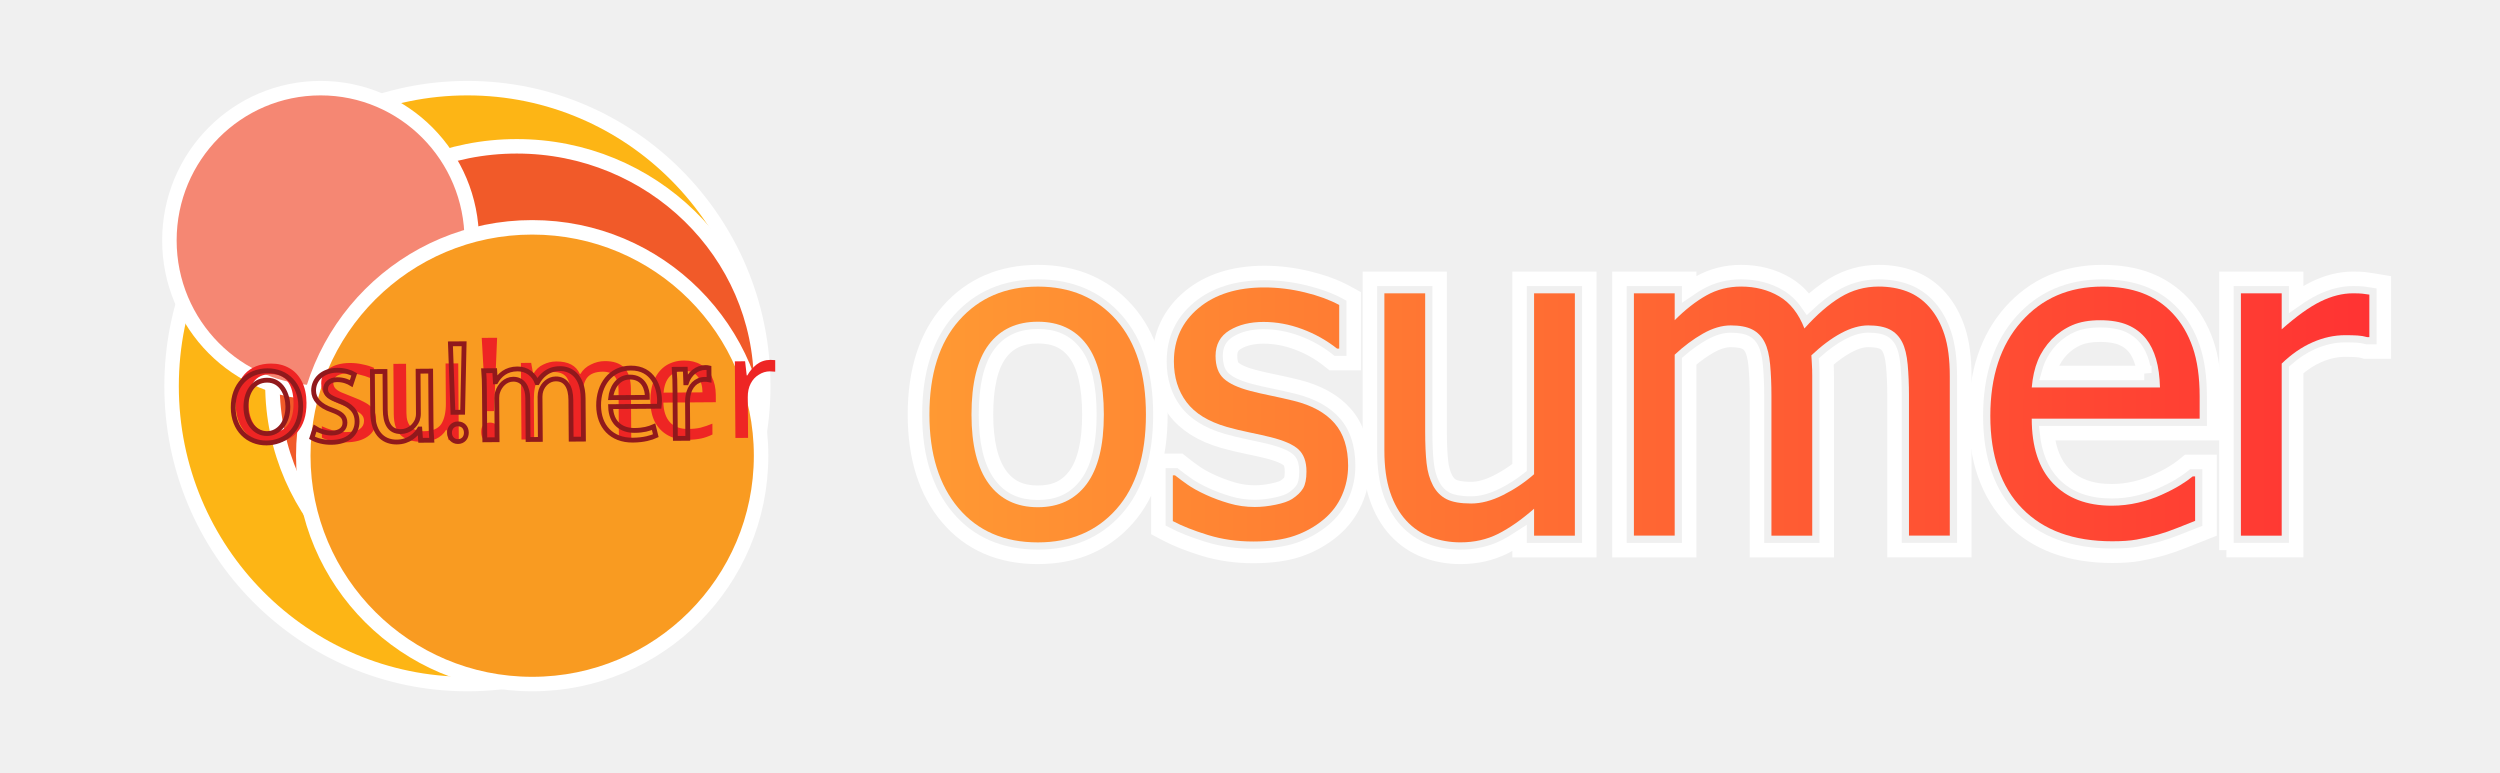
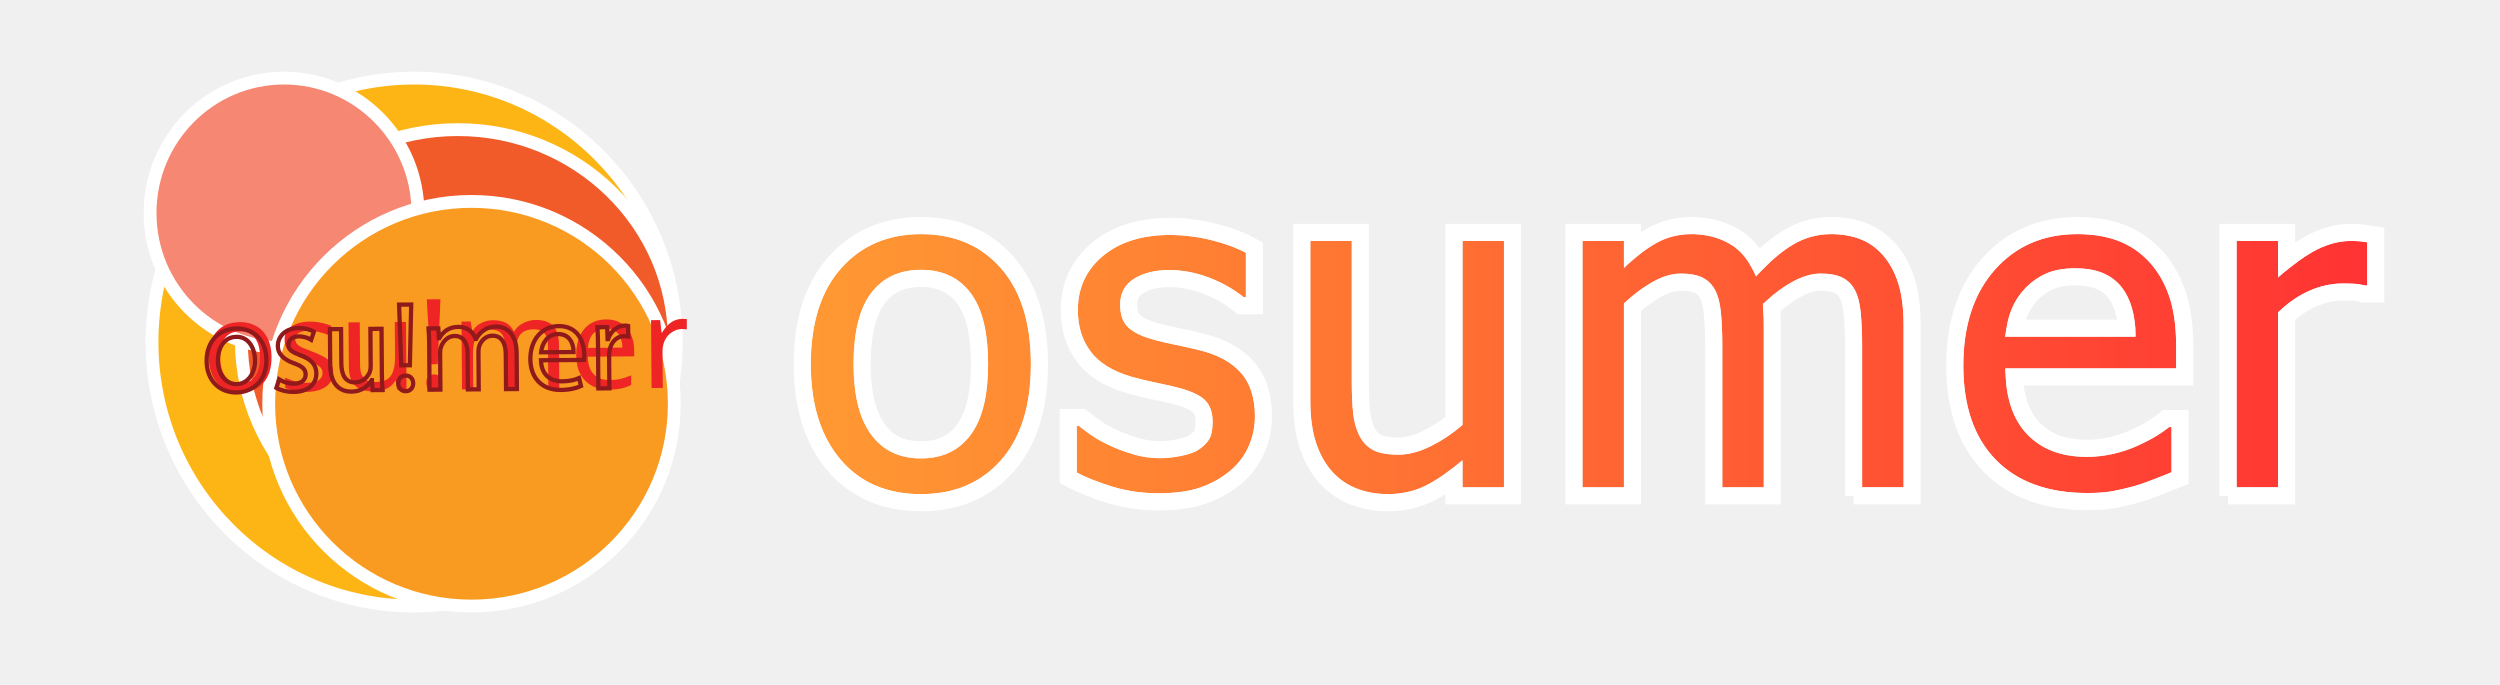
- <svg xmlns="http://www.w3.org/2000/svg" xmlns:xlink="http://www.w3.org/1999/xlink" version="1.1" id="Layer_1" x="0px" y="0px" width="129.5px" height="40px" viewBox="0 0 129.5 40" enable-background="new 0 0 129.5 40" xml:space="preserve">
+ <svg xmlns="http://www.w3.org/2000/svg" xmlns:xlink="http://www.w3.org/1999/xlink" version="1.1" id="Layer_1" x="0px" y="0px" width="146.167px" height="40px" viewBox="0 0 146.167 40" enable-background="new 0 0 146.167 40" xml:space="preserve">
  <g>
    <g>
      <defs>
        <rect id="SVGID_1_" x="8.156" y="4" width="32" height="32" />
      </defs>
      <clipPath id="SVGID_2_">
        <use xlink:href="#SVGID_1_" overflow="visible" />
      </clipPath>
      <g clip-path="url(#SVGID_2_)">
        <defs>
          <rect id="SVGID_3_" x="8.156" y="4" width="32" height="32" />
        </defs>
        <clipPath id="SVGID_4_">
          <use xlink:href="#SVGID_3_" overflow="visible" />
        </clipPath>
        <path clip-path="url(#SVGID_4_)" fill="#FDB515" d="M39.537,20c0,8.524-6.861,15.434-15.325,15.434     c-8.464,0-15.324-6.91-15.324-15.434s6.86-15.434,15.324-15.434C32.676,4.566,39.537,11.477,39.537,20" />
        <ellipse clip-path="url(#SVGID_4_)" fill="none" stroke="#FFFFFF" stroke-width="0.75" stroke-miterlimit="10" cx="24.212" cy="20" rx="15.324" ry="15.434" />
        <path clip-path="url(#SVGID_4_)" fill="#F15A29" d="M39.424,19.914c0,6.811-5.666,12.335-12.657,12.335     c-6.989,0-12.656-5.524-12.656-12.335c0-6.814,5.667-12.336,12.656-12.336C33.758,7.578,39.424,13.1,39.424,19.914" />
        <ellipse clip-path="url(#SVGID_4_)" fill="none" stroke="#FFFFFF" stroke-width="0.75" stroke-miterlimit="10" cx="26.768" cy="19.914" rx="12.656" ry="12.335" />
        <path clip-path="url(#SVGID_4_)" fill="#F58773" d="M24.437,12.453c0,4.356-3.505,7.887-7.831,7.887     c-4.324,0-7.831-3.531-7.831-7.887c0-4.355,3.507-7.886,7.831-7.886C20.932,4.566,24.437,8.098,24.437,12.453" />
        <ellipse clip-path="url(#SVGID_4_)" fill="none" stroke="#FFFFFF" stroke-width="0.75" stroke-miterlimit="10" cx="16.606" cy="12.453" rx="7.831" ry="7.887" />
        <path clip-path="url(#SVGID_4_)" fill="#F99B21" d="M39.424,23.605c0,6.532-5.308,11.829-11.856,11.829     c-6.55,0-11.859-5.297-11.859-11.829c0-6.535,5.309-11.831,11.859-11.831C34.116,11.774,39.424,17.07,39.424,23.605" />
        <ellipse clip-path="url(#SVGID_4_)" fill="none" stroke="#FFFFFF" stroke-width="0.75" stroke-miterlimit="10" cx="27.567" cy="23.605" rx="11.857" ry="11.829" />
      </g>
      <g clip-path="url(#SVGID_2_)">
        <text transform="matrix(1 -0.0074 0.0074 1 11.813 22.8809)" fill="#EE2524" font-family="'MyriadPro-Regular'" font-size="7.394">osu!mer</text>
      </g>
      <g clip-path="url(#SVGID_2_)">
        <defs>
          <rect id="SVGID_5_" x="8.156" y="4" width="32" height="32" />
        </defs>
        <clipPath id="SVGID_6_">
          <use xlink:href="#SVGID_5_" overflow="visible" />
        </clipPath>
        <path clip-path="url(#SVGID_6_)" fill="none" stroke="#90191C" stroke-width="0.25" stroke-miterlimit="10" d="M13.829,19.693     c0.769-0.006,1.078,0.761,1.083,1.368c0.006,0.806-0.456,1.394-1.077,1.398c-0.636,0.005-1.091-0.584-1.097-1.367     C12.733,20.412,13.061,19.699,13.829,19.693z M13.841,19.205c-0.991,0.007-1.77,0.715-1.761,1.913     c0.009,1.131,0.761,1.836,1.73,1.828c0.864-0.007,1.777-0.589,1.767-1.913C15.569,19.939,14.868,19.197,13.841,19.205z" />
        <path clip-path="url(#SVGID_6_)" fill="none" stroke="#90191C" stroke-width="0.25" stroke-miterlimit="10" d="M16.159,22.678     c0.252,0.146,0.615,0.24,1.007,0.236c0.85-0.006,1.335-0.453,1.33-1.082c-0.004-0.531-0.323-0.84-0.946-1.072     c-0.468-0.173-0.683-0.306-0.685-0.601c-0.002-0.266,0.211-0.489,0.595-0.492c0.333-0.003,0.593,0.114,0.734,0.201l0.158-0.475     c-0.199-0.116-0.519-0.217-0.881-0.215c-0.769,0.006-1.231,0.483-1.227,1.059c0.003,0.429,0.309,0.782,0.954,1.005     c0.482,0.174,0.669,0.342,0.67,0.653c0.003,0.296-0.218,0.535-0.691,0.539c-0.325,0.002-0.666-0.129-0.859-0.253L16.159,22.678z" />
        <path clip-path="url(#SVGID_6_)" fill="none" stroke="#90191C" stroke-width="0.25" stroke-miterlimit="10" d="M22.307,19.223     l-0.65,0.005l0.016,2.198c0.001,0.117-0.021,0.235-0.056,0.332c-0.117,0.289-0.418,0.594-0.854,0.598     c-0.591,0.004-0.802-0.452-0.807-1.133l-0.015-1.981l-0.651,0.004l0.016,2.094c0.009,1.257,0.685,1.562,1.247,1.558     c0.635-0.006,1.009-0.385,1.178-0.674h0.014l0.042,0.584l0.577-0.004c-0.025-0.281-0.035-0.606-0.037-0.976L22.307,19.223z" />
        <path clip-path="url(#SVGID_6_)" fill="none" stroke="#90191C" stroke-width="0.25" stroke-miterlimit="10" d="M23.724,22.873     c0.266-0.002,0.435-0.203,0.433-0.461c-0.002-0.267-0.173-0.457-0.44-0.455c-0.251,0.002-0.434,0.194-0.432,0.461     C23.287,22.676,23.465,22.875,23.724,22.873z M23.964,21.355l0.077-3.549l-0.709,0.005l0.13,3.548L23.964,21.355z" />
        <path clip-path="url(#SVGID_6_)" fill="none" stroke="#90191C" stroke-width="0.25" stroke-miterlimit="10" d="M25.113,22.782     l0.636-0.005l-0.016-2.159c0-0.11,0.013-0.222,0.049-0.318c0.102-0.327,0.395-0.654,0.801-0.657     c0.496-0.004,0.75,0.408,0.755,0.977l0.016,2.146l0.635-0.004l-0.016-2.211c-0.001-0.119,0.02-0.237,0.05-0.326     c0.108-0.319,0.394-0.595,0.764-0.598c0.525-0.004,0.78,0.408,0.784,1.096l0.015,2.027l0.636-0.005l-0.016-2.108     c-0.009-1.242-0.714-1.547-1.186-1.543c-0.34,0.002-0.576,0.092-0.79,0.257c-0.147,0.112-0.286,0.268-0.396,0.469H27.82     c-0.159-0.421-0.531-0.714-1.018-0.71c-0.592,0.004-0.923,0.325-1.119,0.666l-0.023,0.001l-0.034-0.577l-0.569,0.004     c0.024,0.295,0.034,0.599,0.036,0.968L25.113,22.782z" />
        <path clip-path="url(#SVGID_6_)" fill="none" stroke="#90191C" stroke-width="0.25" stroke-miterlimit="10" d="M31.634,20.597     c0.048-0.452,0.332-1.06,0.99-1.065c0.732-0.006,0.914,0.637,0.91,1.051L31.634,20.597z M34.144,21.044     c0.007-0.066,0.021-0.17,0.02-0.304c-0.005-0.657-0.324-1.683-1.492-1.675c-1.042,0.008-1.673,0.864-1.664,1.943     c0.008,1.08,0.671,1.801,1.773,1.791c0.569-0.004,0.961-0.125,1.189-0.23l-0.114-0.465c-0.243,0.105-0.524,0.188-0.989,0.192     c-0.651,0.005-1.216-0.354-1.238-1.233L34.144,21.044z" />
        <path clip-path="url(#SVGID_6_)" fill="none" stroke="#90191C" stroke-width="0.25" stroke-miterlimit="10" d="M34.984,22.709     l0.644-0.005l-0.015-1.907c-0.001-0.111,0.014-0.215,0.027-0.304c0.085-0.489,0.408-0.838,0.866-0.842     c0.089,0,0.156,0.006,0.223,0.02l-0.005-0.613c-0.059-0.014-0.111-0.022-0.184-0.021c-0.437,0.003-0.827,0.31-0.986,0.792h-0.03     l-0.026-0.703l-0.57,0.004c0.025,0.333,0.035,0.695,0.037,1.117L34.984,22.709z" />
      </g>
    </g>
  </g>
  <g>
    <g>
-       <linearGradient id="SVGID_7_" gradientUnits="userSpaceOnUse" x1="48.144" y1="21.47" x2="122.732" y2="21.47">
+       <linearGradient id="SVGID_7_" gradientUnits="userSpaceOnUse" x1="47.404" y1="21.289" x2="138.399" y2="21.289">
        <stop offset="0" style="stop-color:#FF9933" />
        <stop offset="1" style="stop-color:#FF3333" />
      </linearGradient>
-       <path fill="url(#SVGID_7_)" d="M59.359,21.476c0,2.112-0.51,3.744-1.528,4.894c-1.019,1.15-2.375,1.726-4.068,1.726    c-1.746,0-3.119-0.594-4.119-1.781c-1-1.188-1.5-2.801-1.5-4.838c0-2.098,0.515-3.727,1.545-4.889    c1.03-1.161,2.388-1.742,4.074-1.742c1.693,0,3.049,0.579,4.068,1.736C58.85,17.739,59.359,19.37,59.359,21.476z M57.179,21.476    c0-1.625-0.296-2.834-0.888-3.625c-0.592-0.79-1.435-1.186-2.529-1.186c-1.102,0-1.95,0.396-2.545,1.186    c-0.596,0.791-0.894,1.999-0.894,3.625c0,1.573,0.298,2.766,0.894,3.579c0.596,0.813,1.444,1.219,2.545,1.219    c1.086,0,1.927-0.398,2.523-1.196S57.179,23.078,57.179,21.476z" />
-       <linearGradient id="SVGID_8_" gradientUnits="userSpaceOnUse" x1="48.144" y1="21.47" x2="122.732" y2="21.47">
+       <path fill="url(#SVGID_7_)" d="M60.273,21.296c0,2.424-0.585,4.296-1.754,5.615c-1.169,1.32-2.725,1.979-4.668,1.979    c-2.003,0-3.578-0.681-4.726-2.044c-1.148-1.362-1.722-3.212-1.722-5.551c0-2.407,0.591-4.276,1.773-5.609    c1.182-1.333,2.74-1.999,4.674-1.999c1.943,0,3.499,0.664,4.668,1.992C59.688,17.009,60.273,18.88,60.273,21.296z M57.771,21.296    c0-1.865-0.339-3.251-1.019-4.158c-0.679-0.907-1.646-1.36-2.901-1.36c-1.264,0-2.237,0.453-2.92,1.36    c-0.684,0.907-1.025,2.293-1.025,4.158c0,1.806,0.342,3.175,1.025,4.107s1.657,1.398,2.92,1.398c1.247,0,2.211-0.457,2.895-1.373    C57.43,24.514,57.771,23.136,57.771,21.296z" />
+       <linearGradient id="SVGID_8_" gradientUnits="userSpaceOnUse" x1="47.404" y1="21.289" x2="138.399" y2="21.289">
        <stop offset="0" style="stop-color:#FF9933" />
        <stop offset="1" style="stop-color:#FF3333" />
      </linearGradient>
-       <path fill="url(#SVGID_8_)" d="M64.922,28.05c-0.839,0-1.624-0.112-2.354-0.338c-0.73-0.225-1.335-0.464-1.815-0.719v-2.371h0.112    c0.18,0.143,0.392,0.3,0.635,0.472c0.243,0.173,0.567,0.353,0.972,0.539c0.359,0.165,0.754,0.312,1.186,0.438    c0.431,0.128,0.878,0.191,1.343,0.191c0.337,0,0.697-0.039,1.079-0.118c0.382-0.078,0.667-0.178,0.854-0.298    c0.262-0.172,0.451-0.355,0.567-0.551c0.116-0.194,0.174-0.486,0.174-0.876c0-0.502-0.137-0.881-0.41-1.136    c-0.273-0.254-0.759-0.468-1.456-0.641c-0.27-0.066-0.622-0.146-1.056-0.236c-0.435-0.089-0.835-0.187-1.203-0.291    c-0.959-0.277-1.656-0.706-2.09-1.287s-0.652-1.283-0.652-2.107c0-1.131,0.427-2.053,1.281-2.765    c0.854-0.711,1.989-1.067,3.405-1.067c0.697,0,1.397,0.086,2.102,0.258c0.704,0.172,1.296,0.39,1.775,0.652v2.259H69.26    c-0.539-0.427-1.141-0.764-1.804-1.011c-0.663-0.248-1.332-0.371-2.006-0.371c-0.697,0-1.285,0.146-1.765,0.438    c-0.479,0.292-0.719,0.734-0.719,1.326c0,0.524,0.143,0.916,0.427,1.174c0.285,0.258,0.742,0.47,1.371,0.635    c0.314,0.083,0.665,0.163,1.051,0.242c0.386,0.079,0.792,0.17,1.219,0.275c0.929,0.232,1.627,0.618,2.096,1.157    c0.468,0.539,0.702,1.273,0.702,2.202c0,0.54-0.107,1.051-0.32,1.534s-0.526,0.897-0.938,1.242    c-0.449,0.375-0.957,0.659-1.522,0.854C66.486,27.952,65.776,28.05,64.922,28.05z" />
-       <linearGradient id="SVGID_9_" gradientUnits="userSpaceOnUse" x1="48.144" y1="21.47" x2="122.732" y2="21.47">
+       <path fill="url(#SVGID_8_)" d="M67.738,28.84c-0.963,0-1.863-0.13-2.702-0.388c-0.838-0.258-1.532-0.532-2.083-0.825v-2.721h0.129    c0.207,0.164,0.449,0.344,0.729,0.542c0.279,0.197,0.651,0.404,1.116,0.619c0.413,0.188,0.866,0.356,1.36,0.503    c0.494,0.146,1.008,0.219,1.541,0.219c0.387,0,0.799-0.045,1.238-0.136c0.438-0.09,0.765-0.204,0.98-0.341    c0.301-0.198,0.518-0.408,0.651-0.632s0.2-0.56,0.2-1.006c0-0.576-0.157-1.011-0.471-1.303c-0.314-0.292-0.871-0.537-1.67-0.735    c-0.31-0.077-0.714-0.167-1.212-0.271c-0.499-0.104-0.959-0.215-1.38-0.335c-1.101-0.318-1.9-0.811-2.398-1.477    s-0.748-1.472-0.748-2.418c0-1.298,0.49-2.355,1.47-3.172s2.282-1.225,3.907-1.225c0.799,0,1.603,0.099,2.411,0.296    c0.808,0.198,1.487,0.447,2.037,0.748v2.592h-0.129c-0.619-0.49-1.309-0.877-2.069-1.161s-1.528-0.425-2.302-0.425    c-0.799,0-1.475,0.167-2.024,0.503c-0.55,0.335-0.825,0.842-0.825,1.521c0,0.602,0.163,1.051,0.49,1.348    c0.327,0.296,0.851,0.54,1.573,0.729c0.361,0.095,0.763,0.187,1.206,0.277c0.443,0.09,0.909,0.195,1.399,0.316    c1.065,0.266,1.867,0.709,2.405,1.329c0.537,0.618,0.806,1.461,0.806,2.526c0,0.619-0.123,1.206-0.367,1.761    c-0.245,0.554-0.604,1.029-1.077,1.425c-0.516,0.43-1.098,0.756-1.747,0.979S68.718,28.84,67.738,28.84z" />
+       <linearGradient id="SVGID_9_" gradientUnits="userSpaceOnUse" x1="47.404" y1="21.289" x2="138.399" y2="21.289">
        <stop offset="0" style="stop-color:#FF9933" />
        <stop offset="1" style="stop-color:#FF3333" />
      </linearGradient>
-       <path fill="url(#SVGID_9_)" d="M81.578,27.746h-2.113v-1.394c-0.652,0.569-1.27,1.002-1.854,1.298    c-0.586,0.296-1.236,0.444-1.957,0.444c-0.547,0-1.061-0.09-1.544-0.27c-0.483-0.181-0.905-0.465-1.264-0.854    c-0.36-0.39-0.639-0.88-0.837-1.473c-0.199-0.592-0.298-1.311-0.298-2.157v-8.147h2.113v7.147c0,0.667,0.024,1.219,0.073,1.657    c0.048,0.438,0.159,0.822,0.332,1.152c0.172,0.322,0.407,0.558,0.702,0.708c0.297,0.149,0.721,0.225,1.275,0.225    c0.518,0,1.068-0.146,1.652-0.438s1.121-0.651,1.607-1.079v-9.372h2.113V27.746z" />
-       <linearGradient id="SVGID_10_" gradientUnits="userSpaceOnUse" x1="48.144" y1="21.47" x2="122.732" y2="21.47">
+       <path fill="url(#SVGID_9_)" d="M87.931,28.491h-2.424v-1.599c-0.748,0.653-1.457,1.149-2.128,1.489    c-0.67,0.339-1.418,0.509-2.243,0.509c-0.628,0-1.219-0.103-1.773-0.31c-0.555-0.206-1.038-0.532-1.45-0.979    c-0.413-0.447-0.733-1.01-0.961-1.689c-0.228-0.679-0.342-1.504-0.342-2.476v-9.349h2.424v8.201c0,0.765,0.028,1.398,0.084,1.901    s0.183,0.944,0.381,1.322c0.197,0.369,0.466,0.641,0.806,0.813s0.827,0.258,1.464,0.258c0.593,0,1.225-0.168,1.896-0.503    c0.67-0.335,1.285-0.748,1.844-1.238V14.088h2.424V28.491z" />
+       <linearGradient id="SVGID_10_" gradientUnits="userSpaceOnUse" x1="47.404" y1="21.289" x2="138.399" y2="21.289">
        <stop offset="0" style="stop-color:#FF9933" />
        <stop offset="1" style="stop-color:#FF3333" />
      </linearGradient>
-       <path fill="url(#SVGID_10_)" d="M98.885,27.746v-7.259c0-0.577-0.022-1.111-0.067-1.602s-0.139-0.875-0.28-1.152    c-0.15-0.3-0.364-0.521-0.641-0.663c-0.277-0.143-0.652-0.214-1.124-0.214c-0.435,0-0.901,0.133-1.399,0.399    c-0.498,0.266-1.014,0.65-1.545,1.152c0.007,0.127,0.017,0.279,0.027,0.455c0.012,0.176,0.018,0.384,0.018,0.624v8.26H91.76    v-7.259c0-0.577-0.022-1.111-0.067-1.602s-0.139-0.875-0.281-1.152c-0.149-0.3-0.363-0.521-0.64-0.663    c-0.277-0.143-0.652-0.214-1.124-0.214c-0.457,0-0.937,0.143-1.438,0.427s-0.989,0.648-1.461,1.09v9.372h-2.113V15.193h2.113    v1.394c0.554-0.554,1.103-0.983,1.646-1.287c0.543-0.304,1.141-0.456,1.792-0.456c0.742,0,1.399,0.169,1.973,0.506    c0.573,0.337,1.009,0.892,1.309,1.664c0.637-0.712,1.259-1.251,1.866-1.619c0.606-0.367,1.266-0.551,1.978-0.551    c0.54,0,1.03,0.084,1.473,0.253c0.441,0.169,0.827,0.44,1.157,0.815c0.337,0.382,0.598,0.858,0.781,1.427s0.275,1.285,0.275,2.146    v8.26H98.885z" />
-       <linearGradient id="SVGID_11_" gradientUnits="userSpaceOnUse" x1="48.144" y1="21.47" x2="122.732" y2="21.47">
+       <path fill="url(#SVGID_10_)" d="M108.872,28.491v-8.33c0-0.662-0.026-1.274-0.078-1.837s-0.159-1.003-0.322-1.322    c-0.172-0.344-0.417-0.597-0.734-0.761c-0.318-0.163-0.748-0.245-1.29-0.245c-0.498,0-1.033,0.153-1.605,0.458    c-0.571,0.305-1.162,0.746-1.772,1.322c0.008,0.146,0.02,0.32,0.032,0.522c0.013,0.202,0.02,0.441,0.02,0.716v9.478h-2.425v-8.33    c0-0.662-0.025-1.274-0.077-1.837s-0.159-1.003-0.322-1.322c-0.172-0.344-0.417-0.597-0.735-0.761    c-0.318-0.163-0.748-0.245-1.289-0.245c-0.524,0-1.075,0.164-1.65,0.49c-0.576,0.327-1.135,0.744-1.677,1.251v10.754h-2.424    V14.088h2.424v1.599c0.636-0.636,1.266-1.128,1.89-1.477c0.623-0.348,1.309-0.522,2.057-0.522c0.851,0,1.604,0.194,2.263,0.581    c0.657,0.387,1.158,1.023,1.502,1.908c0.73-0.816,1.444-1.436,2.141-1.857c0.696-0.421,1.453-0.632,2.27-0.632    c0.619,0,1.182,0.097,1.689,0.291c0.507,0.193,0.949,0.505,1.328,0.935c0.387,0.438,0.686,0.984,0.896,1.638    c0.211,0.653,0.316,1.475,0.316,2.463v9.478H108.872z" />
+       <linearGradient id="SVGID_11_" gradientUnits="userSpaceOnUse" x1="47.404" y1="21.289" x2="138.399" y2="21.289">
        <stop offset="0" style="stop-color:#FF9933" />
        <stop offset="1" style="stop-color:#FF3333" />
      </linearGradient>
-       <path fill="url(#SVGID_11_)" d="M109.415,28.038c-2.001,0-3.554-0.563-4.659-1.691c-1.104-1.127-1.657-2.729-1.657-4.804    c0-2.045,0.535-3.673,1.607-4.883c1.071-1.21,2.472-1.815,4.203-1.815c0.778,0,1.468,0.113,2.067,0.337s1.124,0.577,1.573,1.056    c0.45,0.48,0.794,1.066,1.034,1.759c0.239,0.693,0.359,1.542,0.359,2.545v1.146h-8.698c0,1.461,0.367,2.577,1.102,3.35    c0.734,0.771,1.749,1.157,3.045,1.157c0.465,0,0.92-0.053,1.366-0.157c0.445-0.105,0.849-0.24,1.208-0.405    c0.382-0.172,0.704-0.339,0.967-0.5c0.262-0.161,0.479-0.313,0.651-0.455h0.124v2.304c-0.248,0.098-0.555,0.22-0.922,0.365    c-0.367,0.146-0.697,0.261-0.989,0.343c-0.412,0.113-0.785,0.199-1.118,0.259S109.924,28.038,109.415,28.038z M111.887,20.071    c-0.015-0.569-0.082-1.06-0.202-1.472s-0.292-0.76-0.517-1.045c-0.247-0.314-0.564-0.554-0.95-0.719    c-0.386-0.165-0.863-0.247-1.433-0.247c-0.562,0-1.039,0.084-1.433,0.253s-0.751,0.414-1.073,0.736    c-0.314,0.33-0.555,0.695-0.72,1.096c-0.165,0.401-0.27,0.868-0.314,1.399H111.887z" />
-       <linearGradient id="SVGID_12_" gradientUnits="userSpaceOnUse" x1="48.144" y1="21.47" x2="122.732" y2="21.47">
+       <path fill="url(#SVGID_11_)" d="M122.036,28.826c-2.296,0-4.077-0.646-5.345-1.94c-1.269-1.294-1.902-3.131-1.902-5.512    c0-2.348,0.614-4.215,1.844-5.604c1.229-1.388,2.837-2.083,4.823-2.083c0.894,0,1.685,0.129,2.372,0.387s1.29,0.662,1.806,1.212    c0.516,0.55,0.911,1.223,1.186,2.018c0.275,0.795,0.413,1.769,0.413,2.92v1.315h-9.98c0,1.677,0.421,2.957,1.264,3.843    s2.007,1.328,3.494,1.328c0.533,0,1.056-0.061,1.567-0.181c0.511-0.12,0.974-0.275,1.386-0.464    c0.438-0.198,0.808-0.39,1.109-0.574c0.301-0.185,0.55-0.358,0.747-0.522h0.143v2.644c-0.284,0.112-0.637,0.252-1.058,0.419    c-0.421,0.168-0.8,0.299-1.135,0.394c-0.473,0.129-0.9,0.228-1.283,0.297C123.104,28.792,122.62,28.826,122.036,28.826z     M124.873,19.684c-0.018-0.653-0.095-1.216-0.232-1.689s-0.335-0.873-0.593-1.199c-0.284-0.361-0.647-0.636-1.09-0.825    c-0.443-0.189-0.991-0.284-1.645-0.284c-0.645,0-1.192,0.097-1.644,0.29s-0.862,0.475-1.231,0.845    c-0.361,0.378-0.637,0.797-0.825,1.257c-0.189,0.46-0.31,0.995-0.361,1.605H124.873z" />
+       <linearGradient id="SVGID_12_" gradientUnits="userSpaceOnUse" x1="47.404" y1="21.289" x2="138.399" y2="21.289">
        <stop offset="0" style="stop-color:#FF9933" />
        <stop offset="1" style="stop-color:#FF3333" />
      </linearGradient>
-       <path fill="url(#SVGID_12_)" d="M122.732,17.463h-0.112c-0.157-0.045-0.324-0.073-0.5-0.084c-0.177-0.011-0.388-0.017-0.636-0.017    c-0.569,0-1.135,0.124-1.696,0.371c-0.563,0.247-1.094,0.614-1.596,1.101v8.912h-2.113V15.193h2.113v1.866    c0.771-0.682,1.443-1.164,2.017-1.444s1.13-0.421,1.669-0.421c0.218,0,0.381,0.005,0.489,0.017c0.108,0.011,0.23,0.028,0.365,0.05    V17.463z" />
+       <path fill="url(#SVGID_12_)" d="M138.399,16.693h-0.129c-0.181-0.052-0.372-0.084-0.574-0.097    c-0.202-0.013-0.445-0.019-0.729-0.019c-0.653,0-1.303,0.142-1.947,0.425s-1.255,0.705-1.831,1.264v10.226h-2.424V14.088h2.424    v2.141c0.886-0.782,1.657-1.334,2.314-1.657c0.658-0.322,1.296-0.483,1.915-0.483c0.249,0,0.437,0.006,0.561,0.02    c0.125,0.013,0.265,0.032,0.42,0.058V16.693z" />
    </g>
    <g>
-       <path fill="none" stroke="#FFFFFF" stroke-width="0.75" stroke-miterlimit="10" d="M53.763,28.845    c-1.969,0-3.548-0.689-4.692-2.048c-1.113-1.321-1.677-3.111-1.677-5.321c0-2.276,0.583-4.089,1.734-5.386    c1.174-1.324,2.733-1.995,4.635-1.995c1.91,0,3.468,0.67,4.631,1.991c1.138,1.294,1.715,3.107,1.715,5.39    c0,2.291-0.578,4.105-1.717,5.391C57.229,28.179,55.672,28.845,53.763,28.845z M53.763,17.416c-0.86,0-1.497,0.29-1.947,0.887    c-0.492,0.653-0.742,1.721-0.742,3.173c0,1.402,0.252,2.458,0.749,3.136c0.456,0.622,1.073,0.912,1.94,0.912    c0.855,0,1.466-0.284,1.922-0.895c0.494-0.662,0.745-1.723,0.745-3.153c0-1.453-0.249-2.521-0.738-3.175    C55.239,17.697,54.625,17.416,53.763,17.416z" />
-       <path fill="none" stroke="#FFFFFF" stroke-width="0.75" stroke-miterlimit="10" d="M64.922,28.8c-0.912,0-1.778-0.125-2.576-0.371    c-0.773-0.238-1.428-0.498-1.946-0.773l-0.398-0.211v-3.572h1.123l0.205,0.162c0.171,0.135,0.371,0.284,0.602,0.446    c0.206,0.146,0.493,0.305,0.854,0.471c0.326,0.15,0.691,0.285,1.083,0.4c0.36,0.107,0.74,0.161,1.131,0.161    c0.286,0,0.598-0.034,0.927-0.103c0.394-0.081,0.552-0.163,0.601-0.195c0.199-0.13,0.289-0.236,0.328-0.303    c0.003-0.006,0.069-0.119,0.069-0.492c0-0.283-0.058-0.481-0.171-0.587c-0.08-0.074-0.352-0.27-1.125-0.462    c-0.261-0.064-0.604-0.142-1.027-0.229c-0.453-0.093-0.872-0.194-1.256-0.304c-1.118-0.323-1.953-0.848-2.486-1.559    c-0.532-0.711-0.801-1.571-0.801-2.557c0-1.359,0.522-2.483,1.551-3.341c0.989-0.824,2.296-1.241,3.886-1.241    c0.754,0,1.521,0.094,2.28,0.28c0.764,0.187,1.422,0.43,1.957,0.722l0.39,0.213v3.454h-1.124l-0.205-0.162    c-0.474-0.376-1.013-0.678-1.6-0.896c-0.576-0.215-1.163-0.324-1.744-0.324c-0.554,0-1.017,0.111-1.374,0.329    c-0.256,0.156-0.36,0.354-0.36,0.686c0,0.301,0.061,0.51,0.182,0.619c0.108,0.099,0.391,0.29,1.057,0.464    c0.303,0.08,0.639,0.157,1.01,0.232c0.396,0.081,0.812,0.174,1.249,0.282c1.079,0.27,1.914,0.739,2.483,1.394    c0.588,0.678,0.886,1.584,0.886,2.694c0,0.642-0.129,1.26-0.384,1.837c-0.259,0.587-0.644,1.097-1.143,1.515    c-0.517,0.431-1.108,0.764-1.759,0.988C66.653,28.688,65.854,28.8,64.922,28.8z" />
-       <path fill="none" stroke="#FFFFFF" stroke-width="0.75" stroke-miterlimit="10" d="M75.654,28.845    c-0.633,0-1.24-0.106-1.806-0.316c-0.595-0.223-1.117-0.575-1.554-1.049c-0.431-0.467-0.767-1.054-0.998-1.743    c-0.223-0.665-0.336-1.472-0.336-2.396v-8.897h3.613v7.897c0,0.636,0.023,1.165,0.069,1.574c0.038,0.343,0.122,0.642,0.251,0.888    c0.095,0.179,0.219,0.307,0.377,0.388c0.104,0.052,0.368,0.143,0.935,0.143c0.397,0,0.84-0.121,1.317-0.359    c0.426-0.213,0.826-0.468,1.192-0.759v-9.771h3.613v14.053h-3.613v-0.623c-0.261,0.171-0.516,0.32-0.765,0.446    C77.26,28.668,76.487,28.845,75.654,28.845z" />
-       <path fill="none" stroke="#FFFFFF" stroke-width="0.75" stroke-miterlimit="10" d="M98.135,28.496v-8.009    c0-0.552-0.021-1.067-0.064-1.533c-0.045-0.489-0.134-0.748-0.201-0.879c-0.081-0.163-0.181-0.268-0.315-0.337    c-0.116-0.06-0.346-0.131-0.781-0.131c-0.308,0-0.66,0.104-1.047,0.311c-0.359,0.192-0.737,0.462-1.128,0.804l0.007,0.097    c0.012,0.186,0.019,0.41,0.019,0.669v9.01H91.01v-8.009c0-0.552-0.021-1.067-0.064-1.533c-0.045-0.489-0.134-0.747-0.201-0.877    c-0.082-0.165-0.182-0.27-0.315-0.339c-0.116-0.06-0.346-0.131-0.781-0.131c-0.323,0-0.683,0.111-1.068,0.33    c-0.366,0.208-0.729,0.467-1.081,0.771v9.789h-3.613V14.443h3.613v0.533c0.178-0.122,0.354-0.232,0.531-0.331    c0.652-0.365,1.379-0.55,2.157-0.55c0.873,0,1.665,0.205,2.353,0.609c0.435,0.255,0.806,0.606,1.111,1.049    c0.436-0.407,0.869-0.741,1.296-0.999c0.723-0.438,1.519-0.659,2.365-0.659c0.628,0,1.213,0.102,1.739,0.302    c0.556,0.212,1.044,0.555,1.453,1.02c0.404,0.459,0.719,1.029,0.933,1.693c0.207,0.641,0.312,1.44,0.312,2.376v9.01H98.135z" />
-       <path fill="none" stroke="#FFFFFF" stroke-width="0.75" stroke-miterlimit="10" d="M109.415,28.788    c-2.201,0-3.948-0.645-5.194-1.916c-1.242-1.268-1.872-3.061-1.872-5.329c0-2.225,0.604-4.035,1.796-5.38    c1.215-1.372,2.818-2.068,4.765-2.068c0.864,0,1.648,0.129,2.33,0.385c0.705,0.264,1.33,0.683,1.857,1.245    c0.52,0.554,0.922,1.236,1.196,2.027c0.266,0.771,0.4,1.709,0.4,2.791v1.896h-8.658c0.1,0.891,0.386,1.589,0.855,2.083    c0.592,0.621,1.41,0.924,2.501,0.924c0.403,0,0.806-0.046,1.195-0.138c0.396-0.094,0.755-0.214,1.065-0.356    c0.354-0.159,0.651-0.313,0.888-0.458c0.228-0.14,0.416-0.27,0.566-0.394l0.208-0.172h1.144v3.564l-1.396,0.552    c-0.394,0.157-0.749,0.279-1.063,0.367c-0.441,0.121-0.836,0.212-1.189,0.275C110.434,28.754,109.965,28.788,109.415,28.788z     M111.074,19.321c-0.028-0.187-0.064-0.357-0.109-0.512c-0.093-0.318-0.223-0.584-0.386-0.792    c-0.17-0.216-0.385-0.377-0.656-0.494c-0.29-0.124-0.673-0.187-1.138-0.187c-0.456,0-0.839,0.065-1.138,0.192    c-0.307,0.131-0.581,0.32-0.838,0.577c-0.236,0.248-0.428,0.539-0.557,0.851c-0.047,0.113-0.087,0.235-0.123,0.364H111.074z" />
-       <path fill="none" stroke="#FFFFFF" stroke-width="0.75" stroke-miterlimit="10" d="M115.329,28.496V14.443h3.613v1.06    c0.331-0.231,0.643-0.417,0.937-0.562c0.675-0.331,1.348-0.498,1.999-0.498c0.254,0,0.443,0.008,0.57,0.021    c0.118,0.012,0.256,0.031,0.407,0.056l0.627,0.104v3.588h-0.968l-0.101-0.029c-0.104-0.03-0.219-0.049-0.342-0.057    c-0.163-0.01-0.358-0.016-0.588-0.016c-0.462,0-0.931,0.104-1.394,0.307c-0.396,0.174-0.78,0.423-1.148,0.744v9.333H115.329z" />
+       <path fill="none" stroke="#FFFFFF" stroke-miterlimit="10" d="M53.851,29.391c-2.148,0-3.867-0.748-5.108-2.222    c-1.221-1.448-1.839-3.425-1.839-5.873c0-2.521,0.639-4.52,1.899-5.94c1.276-1.438,2.974-2.167,5.048-2.167    c2.084,0,3.781,0.728,5.043,2.162c1.247,1.417,1.878,3.417,1.878,5.946c0,2.538-0.632,4.539-1.88,5.947    C57.631,28.668,55.935,29.391,53.851,29.391z M53.851,16.277c-1.107,0-1.932,0.38-2.521,1.161    c-0.614,0.814-0.925,2.112-0.925,3.857c0,1.688,0.313,2.971,0.929,3.812c0.589,0.804,1.412,1.194,2.517,1.194    c1.09,0,1.906-0.384,2.494-1.172c0.614-0.822,0.926-2.112,0.926-3.834c0-1.747-0.309-3.044-0.919-3.858    C55.768,16.657,54.95,16.277,53.851,16.277z" />
+       <path fill="none" stroke="#FFFFFF" stroke-miterlimit="10" d="M67.738,29.34c-1.006,0-1.964-0.138-2.849-0.41    c-0.868-0.267-1.598-0.557-2.17-0.861l-0.265-0.142v-3.521h0.803l0.137,0.108c0.2,0.159,0.436,0.334,0.707,0.525    c0.254,0.181,0.604,0.373,1.036,0.573c0.39,0.179,0.825,0.339,1.292,0.478c0.446,0.132,0.917,0.198,1.399,0.198    c0.353,0,0.735-0.042,1.136-0.125c0.468-0.097,0.701-0.202,0.813-0.273c0.229-0.151,0.396-0.31,0.49-0.466    c0.049-0.081,0.13-0.287,0.13-0.75c0-0.436-0.102-0.741-0.312-0.937c-0.171-0.16-0.562-0.396-1.45-0.616    c-0.305-0.076-0.703-0.164-1.193-0.267c-0.512-0.105-0.984-0.22-1.416-0.344c-1.204-0.348-2.099-0.905-2.662-1.657    c-0.563-0.751-0.848-1.666-0.848-2.718c0-1.447,0.555-2.643,1.65-3.556c1.068-0.89,2.49-1.341,4.228-1.341    c0.834,0,1.685,0.104,2.53,0.311c0.848,0.208,1.574,0.476,2.158,0.795l0.26,0.142v3.388h-0.803l-0.137-0.108    c-0.575-0.456-1.226-0.82-1.934-1.084c-0.701-0.261-1.416-0.394-2.127-0.394c-0.703,0-1.296,0.145-1.764,0.43    c-0.399,0.243-0.585,0.591-0.585,1.095c0,0.458,0.106,0.778,0.326,0.978c0.265,0.241,0.724,0.448,1.363,0.615    c0.353,0.093,0.746,0.183,1.179,0.271c0.449,0.091,0.921,0.198,1.419,0.32c1.163,0.291,2.059,0.791,2.663,1.486    c0.616,0.709,0.928,1.669,0.928,2.854c0,0.686-0.138,1.346-0.41,1.963c-0.276,0.623-0.684,1.163-1.214,1.606    c-0.56,0.467-1.201,0.825-1.905,1.068C69.645,29.218,68.769,29.34,67.738,29.34z" />
+       <path fill="none" stroke="#FFFFFF" stroke-miterlimit="10" d="M81.136,29.391c-0.687,0-1.342-0.115-1.948-0.341    c-0.626-0.233-1.18-0.606-1.644-1.109c-0.459-0.497-0.818-1.127-1.067-1.869c-0.243-0.729-0.367-1.614-0.367-2.635v-9.849h3.424    v8.701c0,0.74,0.027,1.361,0.081,1.847c0.049,0.438,0.158,0.824,0.326,1.145c0.148,0.276,0.341,0.474,0.589,0.599    c0.184,0.093,0.548,0.204,1.238,0.204c0.511,0,1.074-0.151,1.672-0.45c0.562-0.281,1.088-0.624,1.567-1.021V13.588h3.424v15.403    h-3.424v-1.049c-0.482,0.36-0.951,0.657-1.402,0.886C82.866,29.201,82.036,29.391,81.136,29.391z" />
+       <path fill="none" stroke="#FFFFFF" stroke-miterlimit="10" d="M108.372,28.991v-8.83c0-0.64-0.025-1.243-0.076-1.792    c-0.046-0.497-0.136-0.88-0.27-1.14c-0.126-0.252-0.295-0.429-0.519-0.544c-0.245-0.125-0.603-0.189-1.061-0.189    c-0.412,0-0.873,0.134-1.37,0.399c-0.477,0.254-0.979,0.619-1.494,1.086l0.018,0.285c0.014,0.211,0.021,0.46,0.021,0.747v9.978    h-3.425v-8.83c0-0.647-0.025-1.25-0.075-1.792c-0.046-0.497-0.136-0.88-0.27-1.14c-0.126-0.253-0.295-0.429-0.519-0.544    c-0.246-0.126-0.603-0.19-1.061-0.19c-0.435,0-0.907,0.143-1.403,0.425c-0.483,0.274-0.962,0.622-1.424,1.037v11.034h-3.424    V13.588h3.424v0.972c0.384-0.312,0.767-0.575,1.146-0.786c0.695-0.389,1.469-0.586,2.3-0.586c0.936,0,1.782,0.218,2.516,0.649    c0.564,0.332,1.029,0.822,1.389,1.462c0.588-0.591,1.172-1.063,1.742-1.408c0.772-0.467,1.623-0.704,2.528-0.704    c0.677,0,1.306,0.109,1.868,0.323c0.58,0.222,1.093,0.582,1.524,1.071c0.432,0.489,0.767,1.1,0.996,1.815    c0.227,0.699,0.341,1.58,0.341,2.616v9.978H108.372z" />
+       <path fill="none" stroke="#FFFFFF" stroke-miterlimit="10" d="M122.036,29.326c-2.425,0-4.343-0.703-5.702-2.091    c-1.356-1.384-2.045-3.356-2.045-5.861c0-2.462,0.663-4.459,1.97-5.935c1.322-1.494,3.071-2.251,5.197-2.251    c0.949,0,1.806,0.141,2.548,0.419c0.757,0.284,1.429,0.734,1.994,1.338c0.563,0.6,0.998,1.339,1.294,2.197    c0.292,0.844,0.44,1.881,0.44,3.083v1.815h-9.967c0.075,1.294,0.448,2.301,1.112,2.998c0.751,0.789,1.775,1.173,3.132,1.173    c0.491,0,0.979-0.057,1.453-0.167c0.476-0.112,0.91-0.258,1.292-0.433c0.417-0.188,0.771-0.372,1.057-0.546    c0.276-0.17,0.506-0.329,0.688-0.48l0.139-0.115h0.823v3.483l-1.373,0.544c-0.438,0.175-0.834,0.311-1.184,0.41    c-0.492,0.134-0.935,0.235-1.33,0.308C123.164,29.289,122.646,29.326,122.036,29.326z M124.345,19.184    c-0.034-0.395-0.096-0.747-0.185-1.049c-0.119-0.409-0.289-0.755-0.505-1.029c-0.234-0.297-0.526-0.518-0.894-0.675    c-0.379-0.162-0.866-0.244-1.448-0.244c-0.573,0-1.061,0.084-1.446,0.25c-0.392,0.167-0.753,0.416-1.075,0.739    c-0.309,0.324-0.553,0.694-0.716,1.093c-0.112,0.271-0.198,0.578-0.257,0.916H124.345z" />
+       <path fill="none" stroke="#FFFFFF" stroke-miterlimit="10" d="M130.266,28.991V13.588h3.424v1.573    c0.584-0.457,1.117-0.804,1.594-1.038c0.725-0.355,1.443-0.535,2.136-0.535c0.272,0,0.478,0.008,0.613,0.022    c0.132,0.013,0.282,0.034,0.449,0.062l0.418,0.069v3.451H138.2l-0.067-0.02c-0.145-0.042-0.303-0.068-0.469-0.079    c-0.192-0.012-0.425-0.018-0.696-0.018c-0.581,0-1.169,0.129-1.746,0.383c-0.531,0.234-1.046,0.577-1.532,1.022v10.51H130.266z" />
    </g>
  </g>
  <g>
</g>
  <g>
</g>
  <g>
</g>
  <g>
</g>
  <g>
</g>
  <g>
</g>
  <g>
</g>
  <g>
</g>
  <g>
</g>
  <g>
</g>
  <g>
</g>
  <g>
</g>
  <g>
</g>
  <g>
</g>
  <g>
</g>
</svg>
